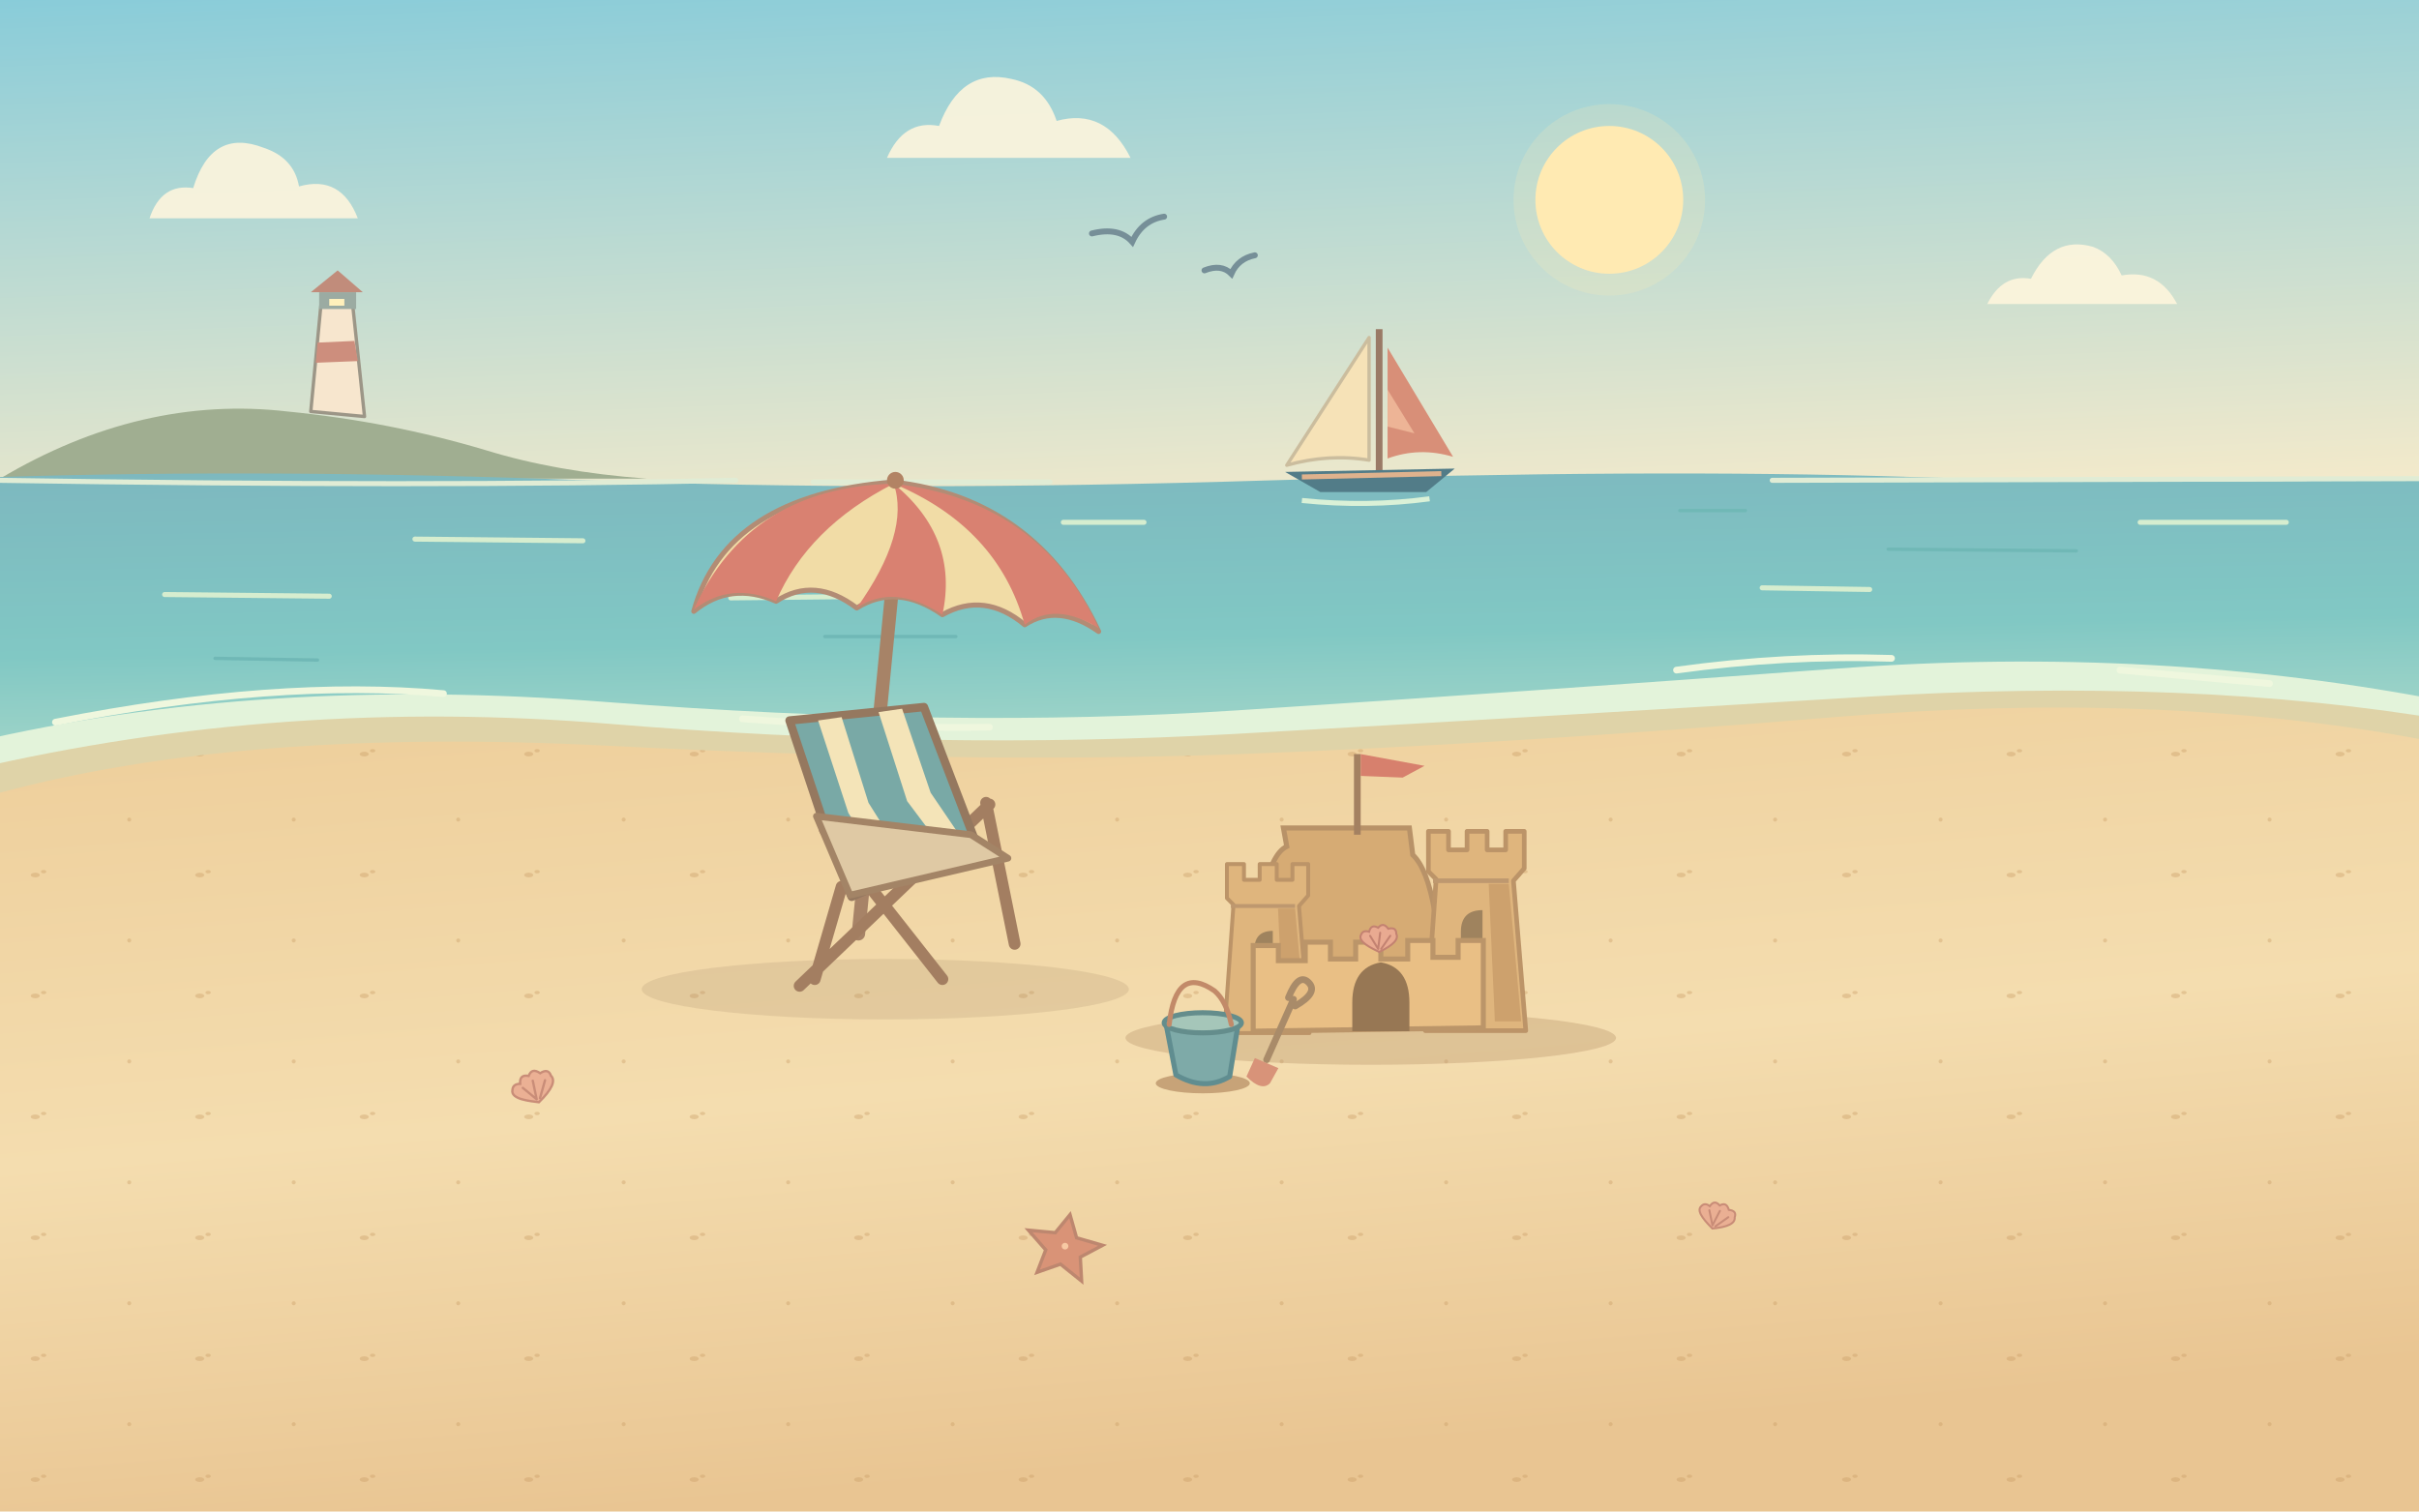
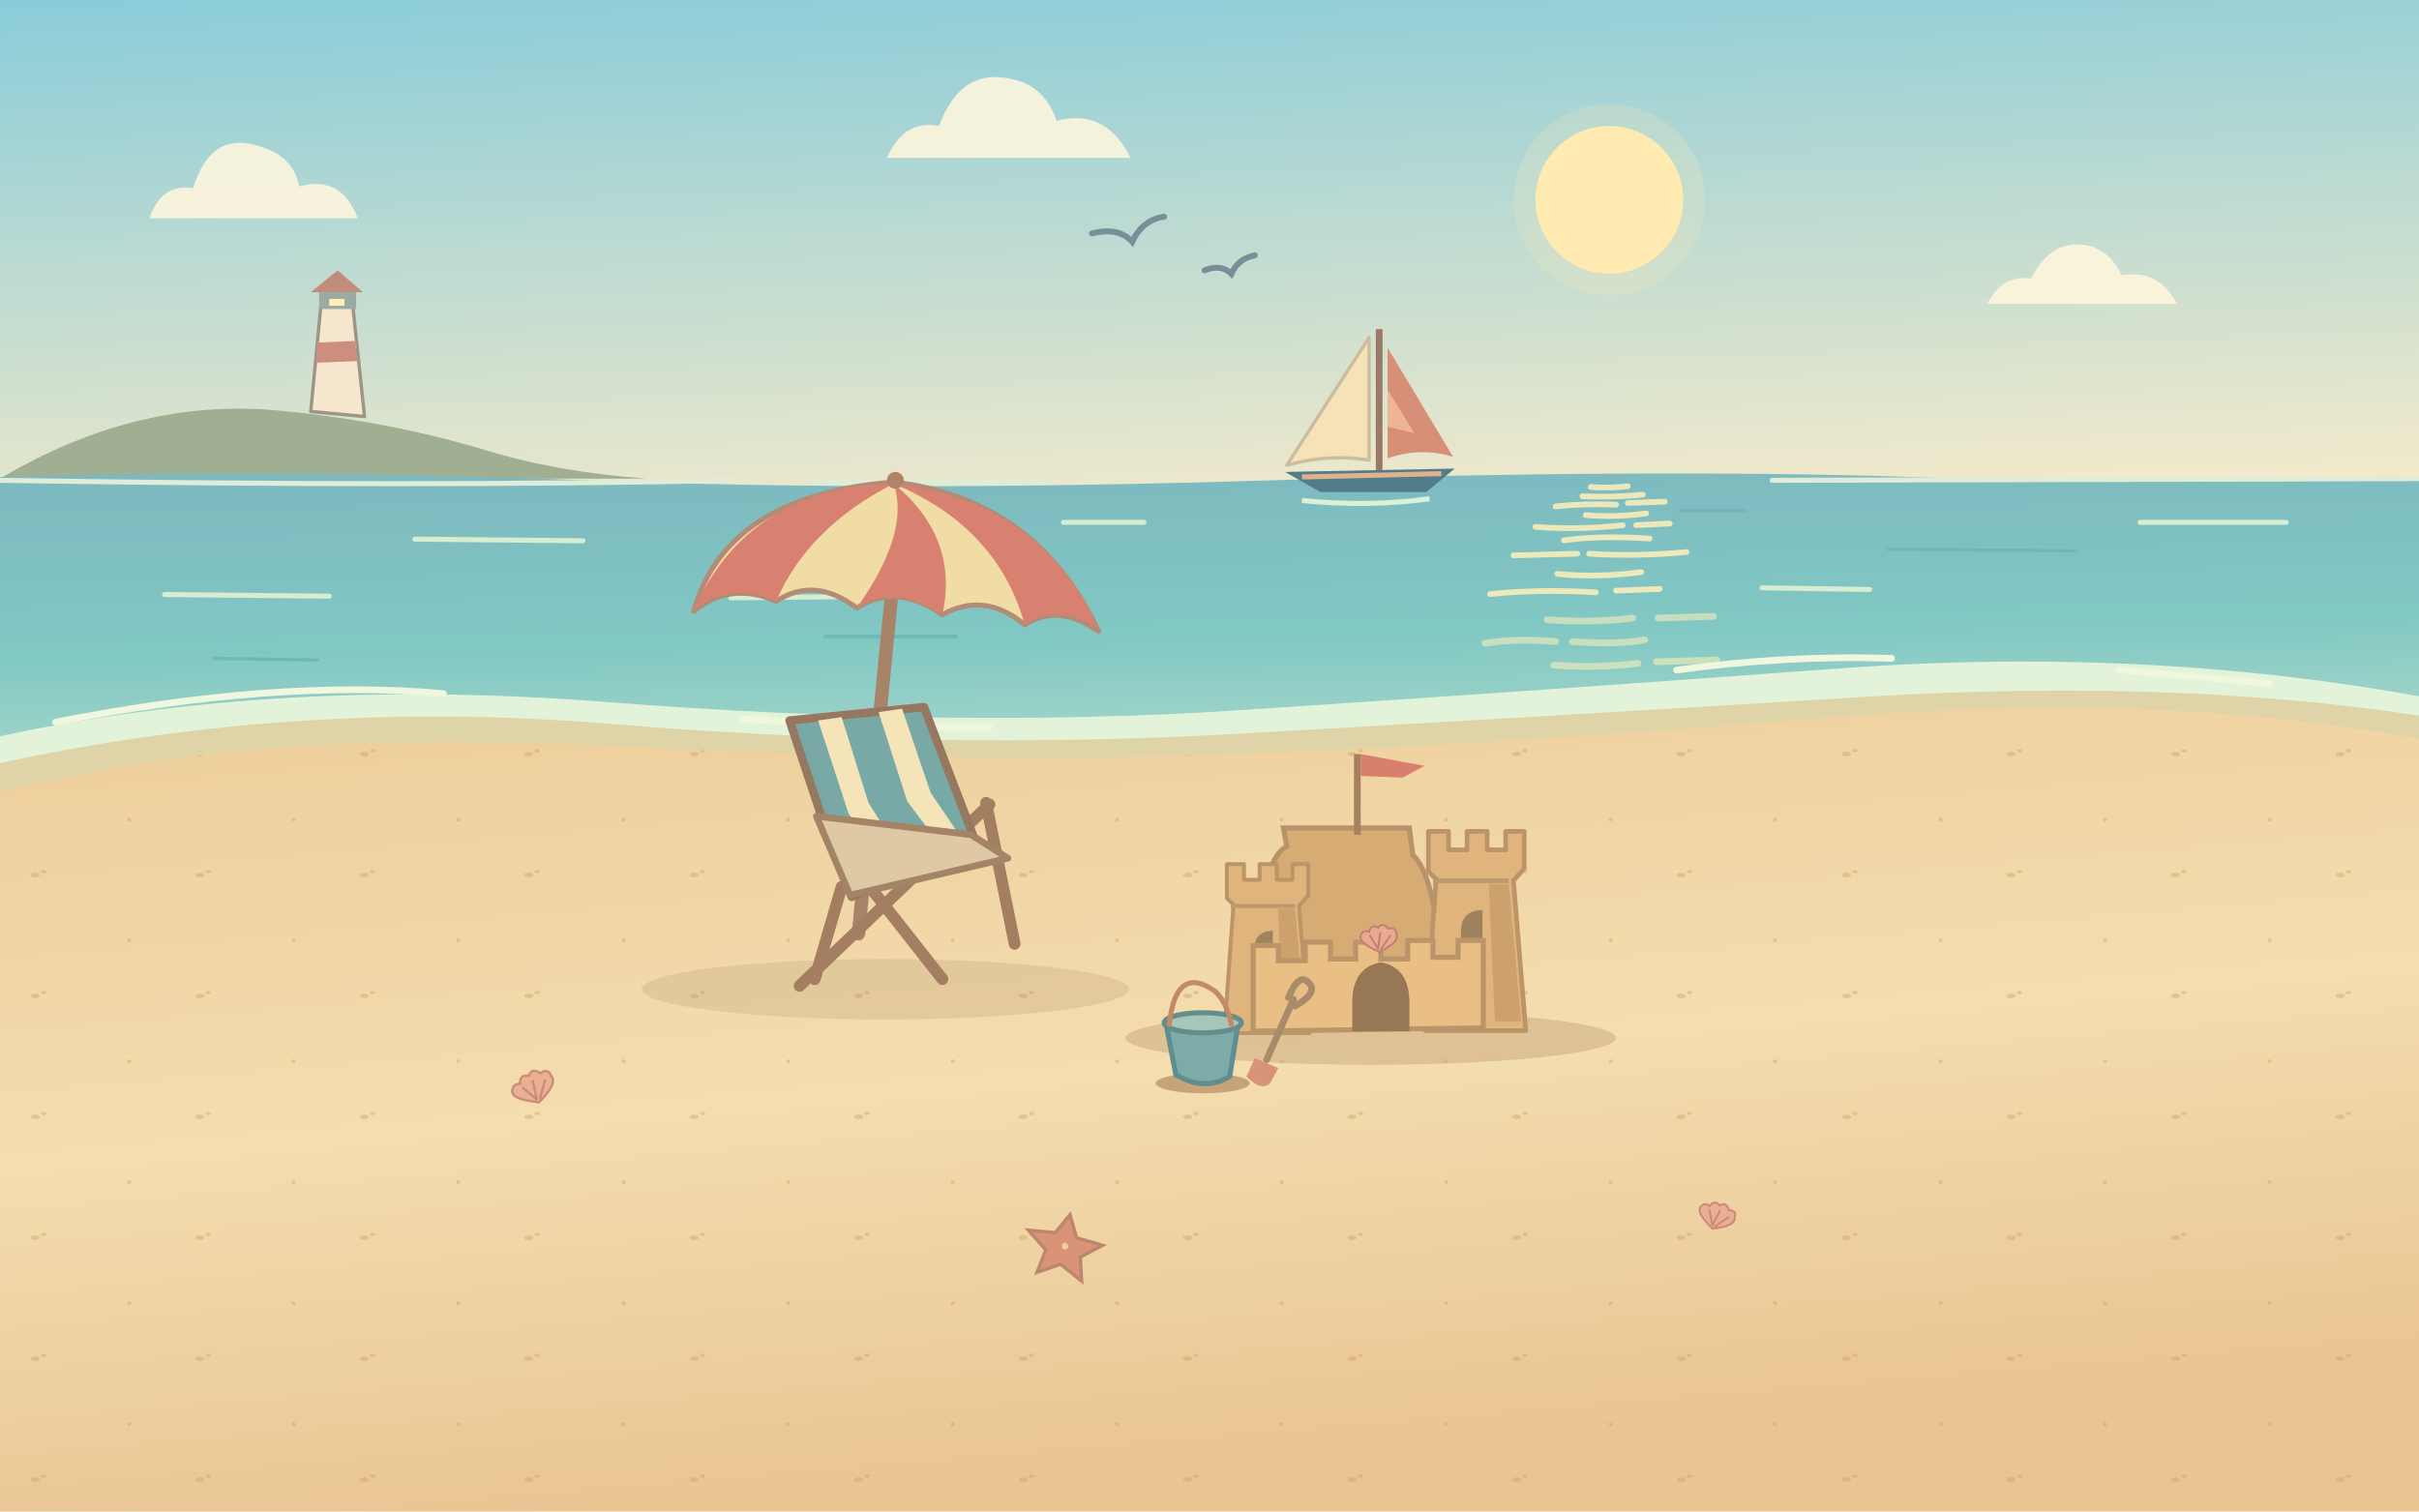
<svg xmlns="http://www.w3.org/2000/svg" viewBox="0 0 1440 900">
  <defs>
    <linearGradient id="beachSky" x2=".15" y2="1">
      <stop stop-color="#89ccd9" />
      <stop offset="1" stop-color="#ffedc9" />
    </linearGradient>
    <linearGradient id="beachSea" x2=".12" y2="1">
      <stop stop-color="#7db8bf" />
      <stop offset=".5" stop-color="#81c8c4" />
      <stop offset="1" stop-color="#badfcb" />
    </linearGradient>
    <linearGradient id="beachSand" x2=".25" y2="1">
      <stop stop-color="#edcd99" />
      <stop offset=".55" stop-color="#f4ddaf" />
      <stop offset="1" stop-color="#e9c592" />
    </linearGradient>
+     <linearGradient id="beachNightSky" x2="0" y2="1">
+       <stop stop-color="#172343" />
+       <stop offset=".63" stop-color="#39496a" />
+       <stop offset="1" stop-color="#897899" />
+     </linearGradient>
+     <linearGradient id="beachNightSea" x2=".05" y2="1">
+       <stop stop-color="#586780" />
+       <stop offset=".4" stop-color="#355a75" />
+       <stop offset="1" stop-color="#49828a" />
+     </linearGradient>
+     <linearGradient id="beachNightSand" x2=".22" y2="1">
+       <stop stop-color="#747b8d" />
+       <stop offset=".6" stop-color="#8f8694" />
+       <stop offset="1" stop-color="#82798c" />
+     </linearGradient>
+     <pattern id="beachStars" width="264" height="156" patternUnits="userSpaceOnUse">
+       <g fill="#f9eacb">
+         <circle cx="15" cy="26" r="1.7" />
+         <circle cx="97" cy="84" r="1.2" />
+         <circle cx="133" cy="19" r="1.1" />
+         <circle cx="189" cy="71" r="2" />
+         <circle cx="238" cy="34" r="1.3" />
+         <circle cx="208" cy="141" r="1.5" />
+         <circle cx="43" cy="123" r="1.2" />
+         <path d="m65 45 1.5 4.2 4.1 1.4-4.1 1.4-1.5 4.4-1.3-4.4-4.2-1.4 4.2-1.4Z" />
+       </g>
+     </pattern>
+     <radialGradient id="beachHalo">
+       <stop stop-color="#fff3b7" stop-opacity=".68" />
+       <stop offset=".28" stop-color="#ffeab0" stop-opacity=".28" />
+       <stop offset="1" stop-color="#fff2b8" stop-opacity="0" />
+     </radialGradient>
+     <linearGradient id="beaconBeam" x2="1" y2=".12">
+       <stop stop-color="#fff5bc" stop-opacity=".76" />
+       <stop offset=".65" stop-color="#ffebb5" stop-opacity=".29" />
+       <stop offset="1" stop-color="#ffedbc" stop-opacity="0" />
+     </linearGradient>
+     <g id="beachLightPath" stroke-linecap="round">
+       <path d="M947 290q12 .8 22-.5m-27 6q18 .8 36-1m-52 7q18-1.8 36-1m7-1 22-.8m-47 8q18 1.5 36-1m-66 8q26 2 52-1m8 0 20-1m-63 10q22-3 51-1m-81 10 38-1m7 0q28 1.8 58-1m-77 13q23 2.4 50-1m-90 13q30-3 63-1m12-1 26-1" fill="none" stroke-width="3.4" />
+       <path d="M921 369q27 2 51-1m15 0 33-1m-136 16q19-3 42-1m10 0q26 2 43-1m-54 15q24 2 50-1m11-1 36-1" fill="none" stroke-width="4" opacity=".65" />
+     </g>
    <pattern id="sandGrains" width="98" height="72" patternUnits="userSpaceOnUse">
      <g fill="#c99b65" opacity=".38">
        <ellipse cx="21" cy="17" rx="2.7" ry="1.4" />
        <ellipse cx="26" cy="15" rx="1.6" ry="1" />
        <circle cx="77" cy="56" r="1.2" />
      </g>
    </pattern>
    <g id="beachShell" stroke="#c38271" stroke-width="2" stroke-linecap="round">
      <path d="M0 8C-6 5-22-2-18-9q2-5 8-3 2-8 9-4 5-6 10 1 8-2 8 5 4 8-17 18Z" fill="#e9aa91" />
      <path d="m-9-8 8 13m2-16-2 16m12-13L2 5" fill="none" />
    </g>
    <g id="sandTower" stroke-linejoin="round">
      <path d="m-31 4 7-98-5-5v-26h13v12h12v-12h13v12h12v-12h12v24l-7 8 8 97Z" fill="#dfb57d" stroke="#bc9468" stroke-width="3" />
      <path d="m10-91 4 89h17l-8-89Z" fill="#cda16d" />
      <path d="M-8-60q0-14 14-14v20H-8Z" fill="#9f835e" />
      <path d="M-26-93h49" stroke="#be986f" stroke-width="3" />
    </g>
  </defs>
  <rect width="1440" height="370" fill="url(#beachSky)" />
-   <circle cx="958" cy="119" r="44" fill="#ffeab2" />
-   <circle cx="958" cy="119" r="57" fill="#ffedb3" opacity=".2" />
-   <g fill="#fff6dd" opacity=".88">
+   <g class="at-night" display="none">
+     <rect width="1440" height="370" fill="url(#beachNightSky)" />
+     <rect width="1440" height="285" fill="url(#beachStars)" />
+   </g>
+   <g class="sky-body">
+     <g class="by-day">
+       <circle cx="958" cy="119" r="44" fill="#ffeab2" />
+       <circle cx="958" cy="119" r="57" fill="#ffedb3" opacity=".2" />
+     </g>
+     <g class="at-night" display="none" transform="translate(958 119)">
+       <circle r="79" fill="url(#beachHalo)" />
+       <path d="M12-39A41 41 0 1 0 40 13C8 27-14-9 12-39Z" fill="#fff1cf" />
+       <path d="m30-33 2 7 7 2-7 2-2 7-2-7-7-2 7-2Z" fill="#f4edce" />
+     </g>
+   </g>
+   <g class="beach-clouds" fill="#fff6dd" opacity=".88">
    <path d="M89 130q7-21 26-18 11-36 42-24 18 6 21 23 25-7 35 19Z" />
    <path d="M528 94q10-23 31-19 13-35 43-28 20 4 27 25 29-8 44 22Z" />
    <path d="M1183 181q9-18 26-15 13-26 37-19 11 4 17 17 22-4 33 17Z" />
  </g>
  <g class="beach-gulls" fill="none" stroke="#768f98" stroke-width="3.5" stroke-linecap="round">
    <path d="M650 139q16-4 24 5 6-13 19-15m24 32q10-4 16 2 4-9 14-11" />
  </g>
-   <path d="M0 285q84-50 171-40 61 6 118 23 42 13 96 17Z" fill="#a0ae91" />
-   <g stroke-linejoin="round">
-     <path d="m185 245 6-63h19l7 66Z" fill="#f7e6ce" stroke="#9c9687" stroke-width="2" />
-     <path d="m189 204 22-1 2 12-25 1Z" fill="#cd8e7d" />
-     <rect x="190" y="174" width="22" height="10" fill="#9baba2" />
-     <path d="m185 174 16-13 15 13Z" fill="#c18c7b" />
-     <path d="M196 180h9" stroke="#fff0bb" stroke-width="4" />
+   <g class="beach-headland">
+     <path class="beach-bluff" d="M0 285q84-50 171-40 61 6 118 23 42 13 96 17Z" fill="#a0ae91" />
+     <g stroke-linejoin="round">
+       <path d="m185 245 6-63h19l7 66Z" fill="#f7e6ce" stroke="#9c9687" stroke-width="2" />
+       <path d="m189 204 22-1 2 12-25 1Z" fill="#cd8e7d" />
+       <rect x="190" y="174" width="22" height="10" fill="#9baba2" />
+       <path d="m185 174 16-13 15 13Z" fill="#c18c7b" />
+       <path d="M196 180h9" stroke="#fff0bb" stroke-width="4" />
+     </g>
+     <g class="at-night" display="none">
+       <path class="beach-beam" d="m201 179 235-51 0 85Z" fill="url(#beaconBeam)" />
+       <circle cx="201" cy="179" r="34" fill="url(#beachHalo)" />
+       <rect x="193" y="175" width="16" height="7" rx="2" fill="#fff7c8" />
+     </g>
  </g>
-   <path d="M0 284q166-5 349 2t408 0 381-2 302 1v213H0Z" fill="url(#beachSea)" />
-   <g fill="none" stroke-linecap="round">
+   <path class="beach-sea" d="M0 284q166-5 349 2t408 0 381-2 302 1v213H0Z" fill="url(#beachSea)" />
+   <g class="beach-waterlines" fill="none" stroke-linecap="round">
    <path d="M0 286q253 4 438 0m46 1 141 0m430-1 385-1" stroke="#e0ecd5" stroke-width="3" />
    <path d="m98 354 98 1m51-34 100 1m88 34 95-1m103-44 48 0m368 39 64 1m161-40 87 0" stroke="#d6edcf" stroke-width="3" />
    <path d="m128 392 61 1m302-14 78 0m431-75 39 0m85 23 112 1" stroke="#70b8b6" stroke-width="2" />
+   </g>
+   <g class="beach-reflection">
+     <g class="beach-ripples">
+       <use class="by-day" href="#beachLightPath" stroke="#fff0b8" opacity=".85" />
+       <use class="at-night" display="none" href="#beachLightPath" stroke="#e4edf4" />
+     </g>
  </g>
  <g class="beach-boat" stroke-linejoin="round">
    <path d="M821 285v-89" stroke="#9a7a66" stroke-width="4" />
    <path d="m815 201-49 76q25-7 49-3Z" fill="#f6e2b7" stroke="#cbbd9e" stroke-width="2" />
    <path d="m826 207 39 65q-20-6-39 1Z" fill="#d88f78" />
    <path d="m826 232 16 26-16-4Z" fill="#edb496" />
    <path d="m765 281 101-2-17 14h-63Z" fill="#527c88" />
    <path d="m775 284 83-2" stroke="#dfb28d" stroke-width="3" />
    <path d="M775 298q39 4 76-1" stroke="#daf1d7" stroke-width="3" fill="none" />
  </g>
-   <path d="M0 461q166-42 366-27t370 5 356-24 348 17v468H0Z" fill="url(#beachSand)" />
+   <path class="beach-sand" d="M0 461q166-42 366-27t370 5 356-24 348 17v468H0Z" fill="url(#beachSand)" />
  <path d="M0 461q166-42 366-27t370 5 356-24 348 17v468H0Z" fill="url(#sandGrains)" />
-   <path d="M0 454q167-39 365-27t372 5 359-25 344 19v14q-155-29-348-13t-354 22-377-5T0 472Z" fill="#dfd3a8" />
+   <path class="beach-wet-sand" d="M0 454q167-39 365-27t372 5 359-25 344 19v14q-155-29-348-13t-354 22-377-5T0 472Z" fill="#dfd3a8" />
  <g class="beach-foam">
    <path d="M-16 442q171-40 377-24t375 5 359-25 363 20v11q-153-26-349-14t-374 22-372-6T-16 458Z" fill="#e3f3da" />
    <path d="M33 430q132-26 231-17m178 15q81 6 147 5m409-34q65-9 128-7m136 7 89 8" stroke="#eff7de" stroke-width="4" fill="none" stroke-linecap="round" />
  </g>
-   <ellipse cx="527" cy="589" rx="145" ry="18" fill="#ad936e" opacity=".23" />
-   <path d="m511 556 23-235" stroke="#a78367" stroke-width="8" stroke-linecap="round" />
-   <path d="M413 364q19-69 119-77 85 10 122 89-24-17-44-4-24-20-49-6-27-19-51-4-25-19-48-4-27-12-49 6Z" fill="#f1dca6" stroke="#b28c75" stroke-width="3" stroke-linejoin="round" />
-   <path d="M413 363q33-73 119-75-51 26-70 70-27-12-49 5Zm119-75q10 29-22 74 22-15 51 4 10-46-29-78Zm0 0q62 26 78 84 18-14 44 2-35-76-122-86Z" fill="#d98171" />
-   <circle cx="533" cy="286" r="5" fill="#b28364" />
-   <g stroke-linecap="round" stroke-linejoin="round">
-     <path d="m491 494 70 89m28-104-113 108m111-109 17 84m-103-34-16 55" fill="none" stroke="#a37e61" stroke-width="7" />
-     <path d="m489 486-19-57 80-8 31 81-74 32Z" fill="#79a9a6" stroke="#95785f" stroke-width="5" />
-     <path d="m487 429 18 55 16 26 13-5-17-27-16-51m22-3 17 53 18 24 13-4-17-25-17-50Z" fill="#f4e4b8" />
-     <path d="m486 486 92 11 22 14-94 22Z" fill="#dfc9a4" stroke="#a38466" stroke-width="4" />
-   </g>
-   <ellipse cx="816" cy="618" rx="146" ry="16" fill="#bd9a71" opacity=".4" />
-   <g transform="translate(820 610)">
-     <path d="M-73 0q0-97 19-106l-2-11h75l2 16q17 16 18 101Z" fill="#d6ab74" stroke="#b89268" stroke-width="3" />
-     <use href="#sandTower" transform="translate(-67 2) scale(.78)" />
-     <use href="#sandTower" transform="translate(57 0) scale(.92)" />
-     <path d="M-74 4v-51h15v9h16v-11h15v10h15v-10h15v10h16v-11h15v10h15v-10h15v52Z" fill="#e9bf85" stroke="#bb9569" stroke-width="3" />
-     <path d="M-15 4v-17q0-21 17-24 17 3 17 24V4Z" fill="#977754" />
-     <use href="#beachShell" transform="translate(1 -48) scale(.6)" />
-     <path d="M-12-113v-48" stroke="#a48161" stroke-width="4" />
-     <path d="m-10-161 38 7-13 7-25-1Z" fill="#d7806d" />
-   </g>
-   <g transform="translate(716 641)" stroke-linecap="round" stroke-linejoin="round">
-     <ellipse cy="4" rx="28" ry="6" fill="#c7a378" />
-     <path d="m-22-32 43 1-5 31q-15 9-32-1Z" fill="#7eaaa8" stroke="#608d90" stroke-width="3" />
-     <ellipse cy="-32" rx="23" ry="6" fill="#a5c6b9" stroke="#648d8c" stroke-width="3" />
-     <path d="M-20-31q4-36 27-20 7 6 10 20" fill="none" stroke="#c28a69" stroke-width="3" />
-     <path d="m38-10 16-36m-3-1q6-15 12-9t-8 14" fill="none" stroke="#a98b69" stroke-width="4" />
-     <path d="m31-11 14 6-5 9q-5 5-14-4Z" fill="#d89379" />
-   </g>
-   <g opacity=".88">
-     <use href="#beachShell" transform="translate(319 651) rotate(-19) scale(.7)" />
-     <use href="#beachShell" transform="translate(1021 727) rotate(20) scale(.6)" />
-   </g>
-   <g transform="translate(634 742) rotate(9)" fill="#d99377" stroke="#bd876f" stroke-width="2">
-     <path d="m0-19 6 13 16 2-12 9 3 14-14-8-13 7 3-14-12-10 16-1Z" />
-     <circle r="2" fill="#f7c9a3" stroke="none" />
+   <g class="beach-toys">
+     <ellipse cx="527" cy="589" rx="145" ry="18" fill="#ad936e" opacity=".23" />
+     <path d="m511 556 23-235" stroke="#a78367" stroke-width="8" stroke-linecap="round" />
+     <path d="M413 364q19-69 119-77 85 10 122 89-24-17-44-4-24-20-49-6-27-19-51-4-25-19-48-4-27-12-49 6Z" fill="#f1dca6" stroke="#b28c75" stroke-width="3" stroke-linejoin="round" />
+     <path d="M413 363q33-73 119-75-51 26-70 70-27-12-49 5Zm119-75q10 29-22 74 22-15 51 4 10-46-29-78Zm0 0q62 26 78 84 18-14 44 2-35-76-122-86Z" fill="#d98171" />
+     <circle cx="533" cy="286" r="5" fill="#b28364" />
+     <g stroke-linecap="round" stroke-linejoin="round">
+       <path d="m491 494 70 89m28-104-113 108m111-109 17 84m-103-34-16 55" fill="none" stroke="#a37e61" stroke-width="7" />
+       <path d="m489 486-19-57 80-8 31 81-74 32Z" fill="#79a9a6" stroke="#95785f" stroke-width="5" />
+       <path d="m487 429 18 55 16 26 13-5-17-27-16-51m22-3 17 53 18 24 13-4-17-25-17-50Z" fill="#f4e4b8" />
+       <path d="m486 486 92 11 22 14-94 22Z" fill="#dfc9a4" stroke="#a38466" stroke-width="4" />
+     </g>
+     <ellipse cx="816" cy="618" rx="146" ry="16" fill="#bd9a71" opacity=".4" />
+     <g transform="translate(820 610)">
+       <path d="M-73 0q0-97 19-106l-2-11h75l2 16q17 16 18 101Z" fill="#d6ab74" stroke="#b89268" stroke-width="3" />
+       <use href="#sandTower" transform="translate(-67 2) scale(.78)" />
+       <use href="#sandTower" transform="translate(57 0) scale(.92)" />
+       <path d="M-74 4v-51h15v9h16v-11h15v10h15v-10h15v10h16v-11h15v10h15v-10h15v52Z" fill="#e9bf85" stroke="#bb9569" stroke-width="3" />
+       <path d="M-15 4v-17q0-21 17-24 17 3 17 24V4Z" fill="#977754" />
+       <use href="#beachShell" transform="translate(1 -48) scale(.6)" />
+       <path d="M-12-113v-48" stroke="#a48161" stroke-width="4" />
+       <path d="m-10-161 38 7-13 7-25-1Z" fill="#d7806d" />
+     </g>
+     <g transform="translate(716 641)" stroke-linecap="round" stroke-linejoin="round">
+       <ellipse cy="4" rx="28" ry="6" fill="#c7a378" />
+       <path d="m-22-32 43 1-5 31q-15 9-32-1Z" fill="#7eaaa8" stroke="#608d90" stroke-width="3" />
+       <ellipse cy="-32" rx="23" ry="6" fill="#a5c6b9" stroke="#648d8c" stroke-width="3" />
+       <path d="M-20-31q4-36 27-20 7 6 10 20" fill="none" stroke="#c28a69" stroke-width="3" />
+       <path d="m38-10 16-36m-3-1q6-15 12-9t-8 14" fill="none" stroke="#a98b69" stroke-width="4" />
+       <path d="m31-11 14 6-5 9q-5 5-14-4Z" fill="#d89379" />
+     </g>
+     <g opacity=".88">
+       <use href="#beachShell" transform="translate(319 651) rotate(-19) scale(.7)" />
+       <use href="#beachShell" transform="translate(1021 727) rotate(20) scale(.6)" />
+     </g>
+     <g transform="translate(634 742) rotate(9)" fill="#d99377" stroke="#bd876f" stroke-width="2">
+       <path d="m0-19 6 13 16 2-12 9 3 14-14-8-13 7 3-14-12-10 16-1Z" />
+       <circle r="2" fill="#f7c9a3" stroke="none" />
+     </g>
  </g>
</svg>
